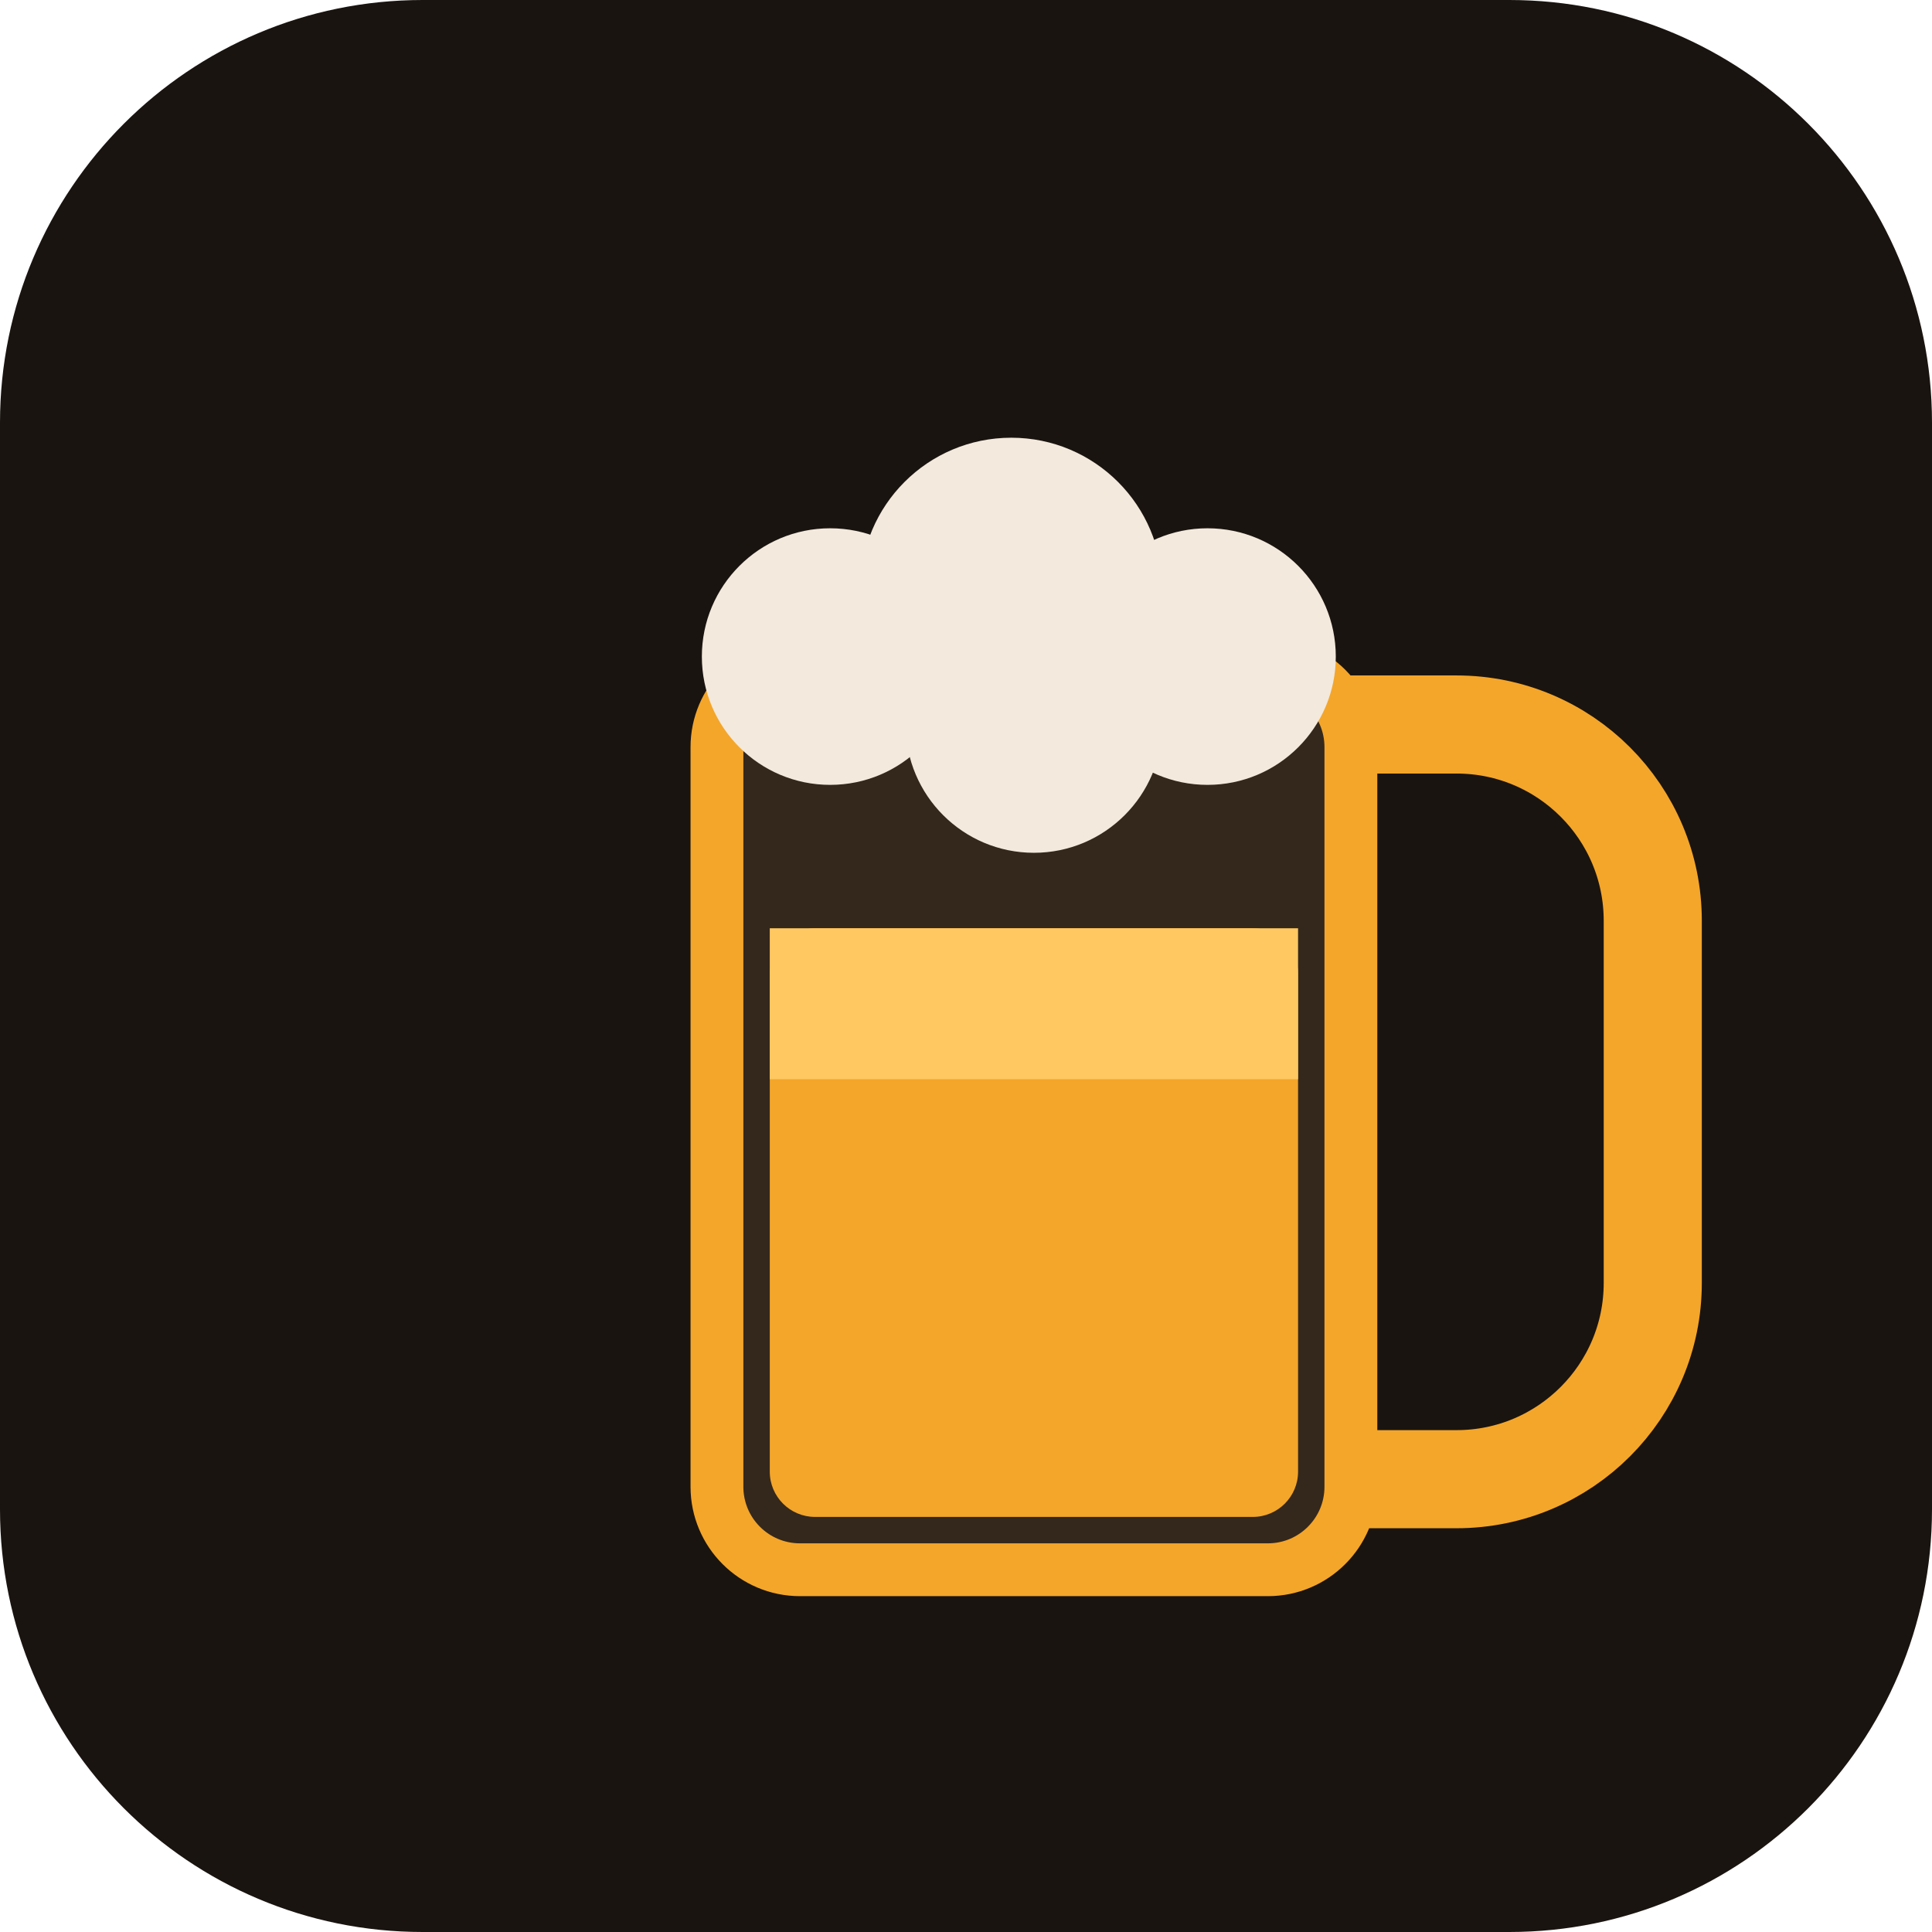
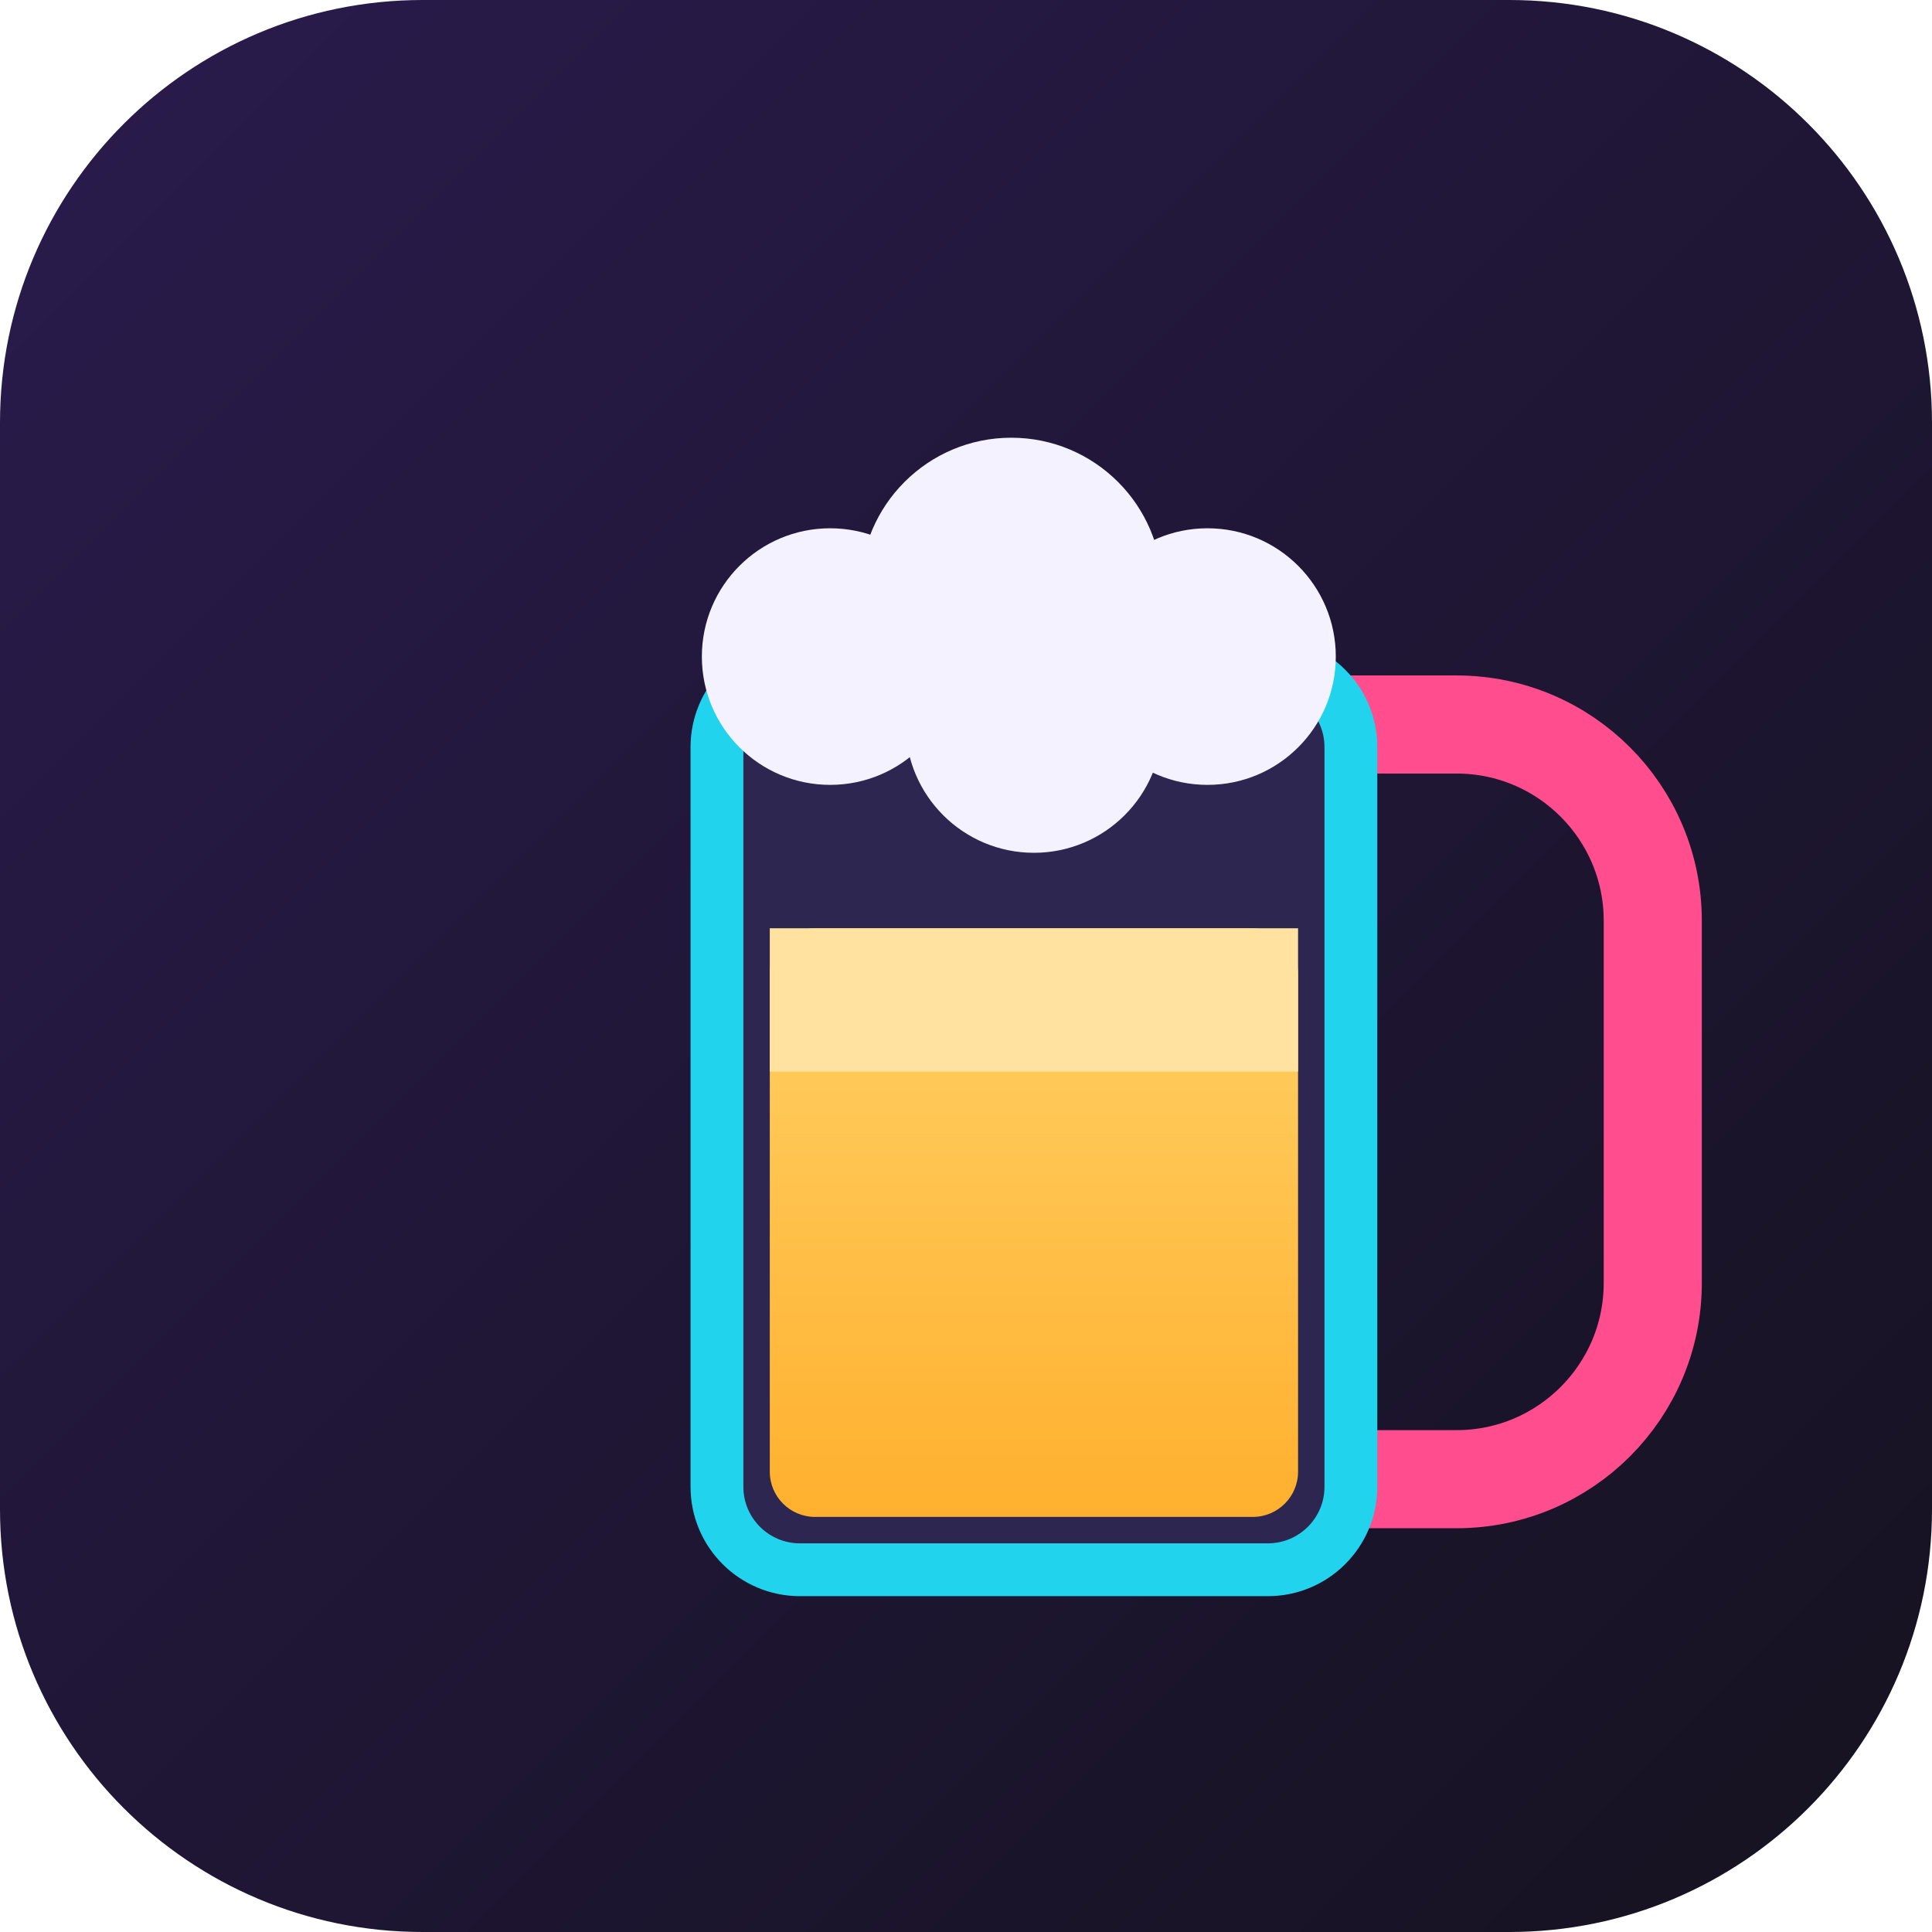
<svg xmlns="http://www.w3.org/2000/svg" viewBox="0 0 512 512">
-   <rect width="512" height="512" rx="112" fill="#1a1410" />
+   <defs>
+     <linearGradient id="bg" x1="0" y1="0" x2="1" y2="1">
+       <stop offset="0" stop-color="#2a1b4d" />
+       <stop offset="1" stop-color="#15121f" />
+     </linearGradient>
+     <linearGradient id="beer" x1="0" y1="0" x2="0" y2="1">
+       <stop offset="0" stop-color="#ffd166" />
+       <stop offset="1" stop-color="#ffb02e" />
+     </linearGradient>
+   </defs>
+   <rect width="512" height="512" rx="112" fill="url(#bg)" />
  <g transform="translate(150 96)">
-     <path d="M196 96h40a52 52 0 0 1 52 52v96a52 52 0 0 1-52 52h-40" fill="none" stroke="#f4a62a" stroke-width="26" />
-     <rect x="40" y="80" width="168" height="240" rx="22" fill="#34281d" stroke="#f4a62a" stroke-width="14" />
-     <rect x="54" y="150" width="140" height="156" rx="12" fill="#f4a62a" />
-     <rect x="54" y="150" width="140" height="40" fill="#ffc861" />
-     <g fill="#f3e9dc">
+     <path d="M196 96h40a52 52 0 0 1 52 52v96a52 52 0 0 1-52 52h-40" fill="none" stroke="#ff4d8d" stroke-width="26" />
+     <rect x="40" y="80" width="168" height="240" rx="22" fill="#2c2650" stroke="#22d3ee" stroke-width="14" />
+     <rect x="54" y="150" width="140" height="156" rx="12" fill="url(#beer)" />
+     <rect x="54" y="150" width="140" height="38" fill="#ffe1a0" />
+     <g fill="#f5f2ff">
      <circle cx="70" cy="78" r="34" />
      <circle cx="118" cy="60" r="40" />
      <circle cx="170" cy="78" r="34" />
      <circle cx="124" cy="96" r="34" />
    </g>
  </g>
</svg>
